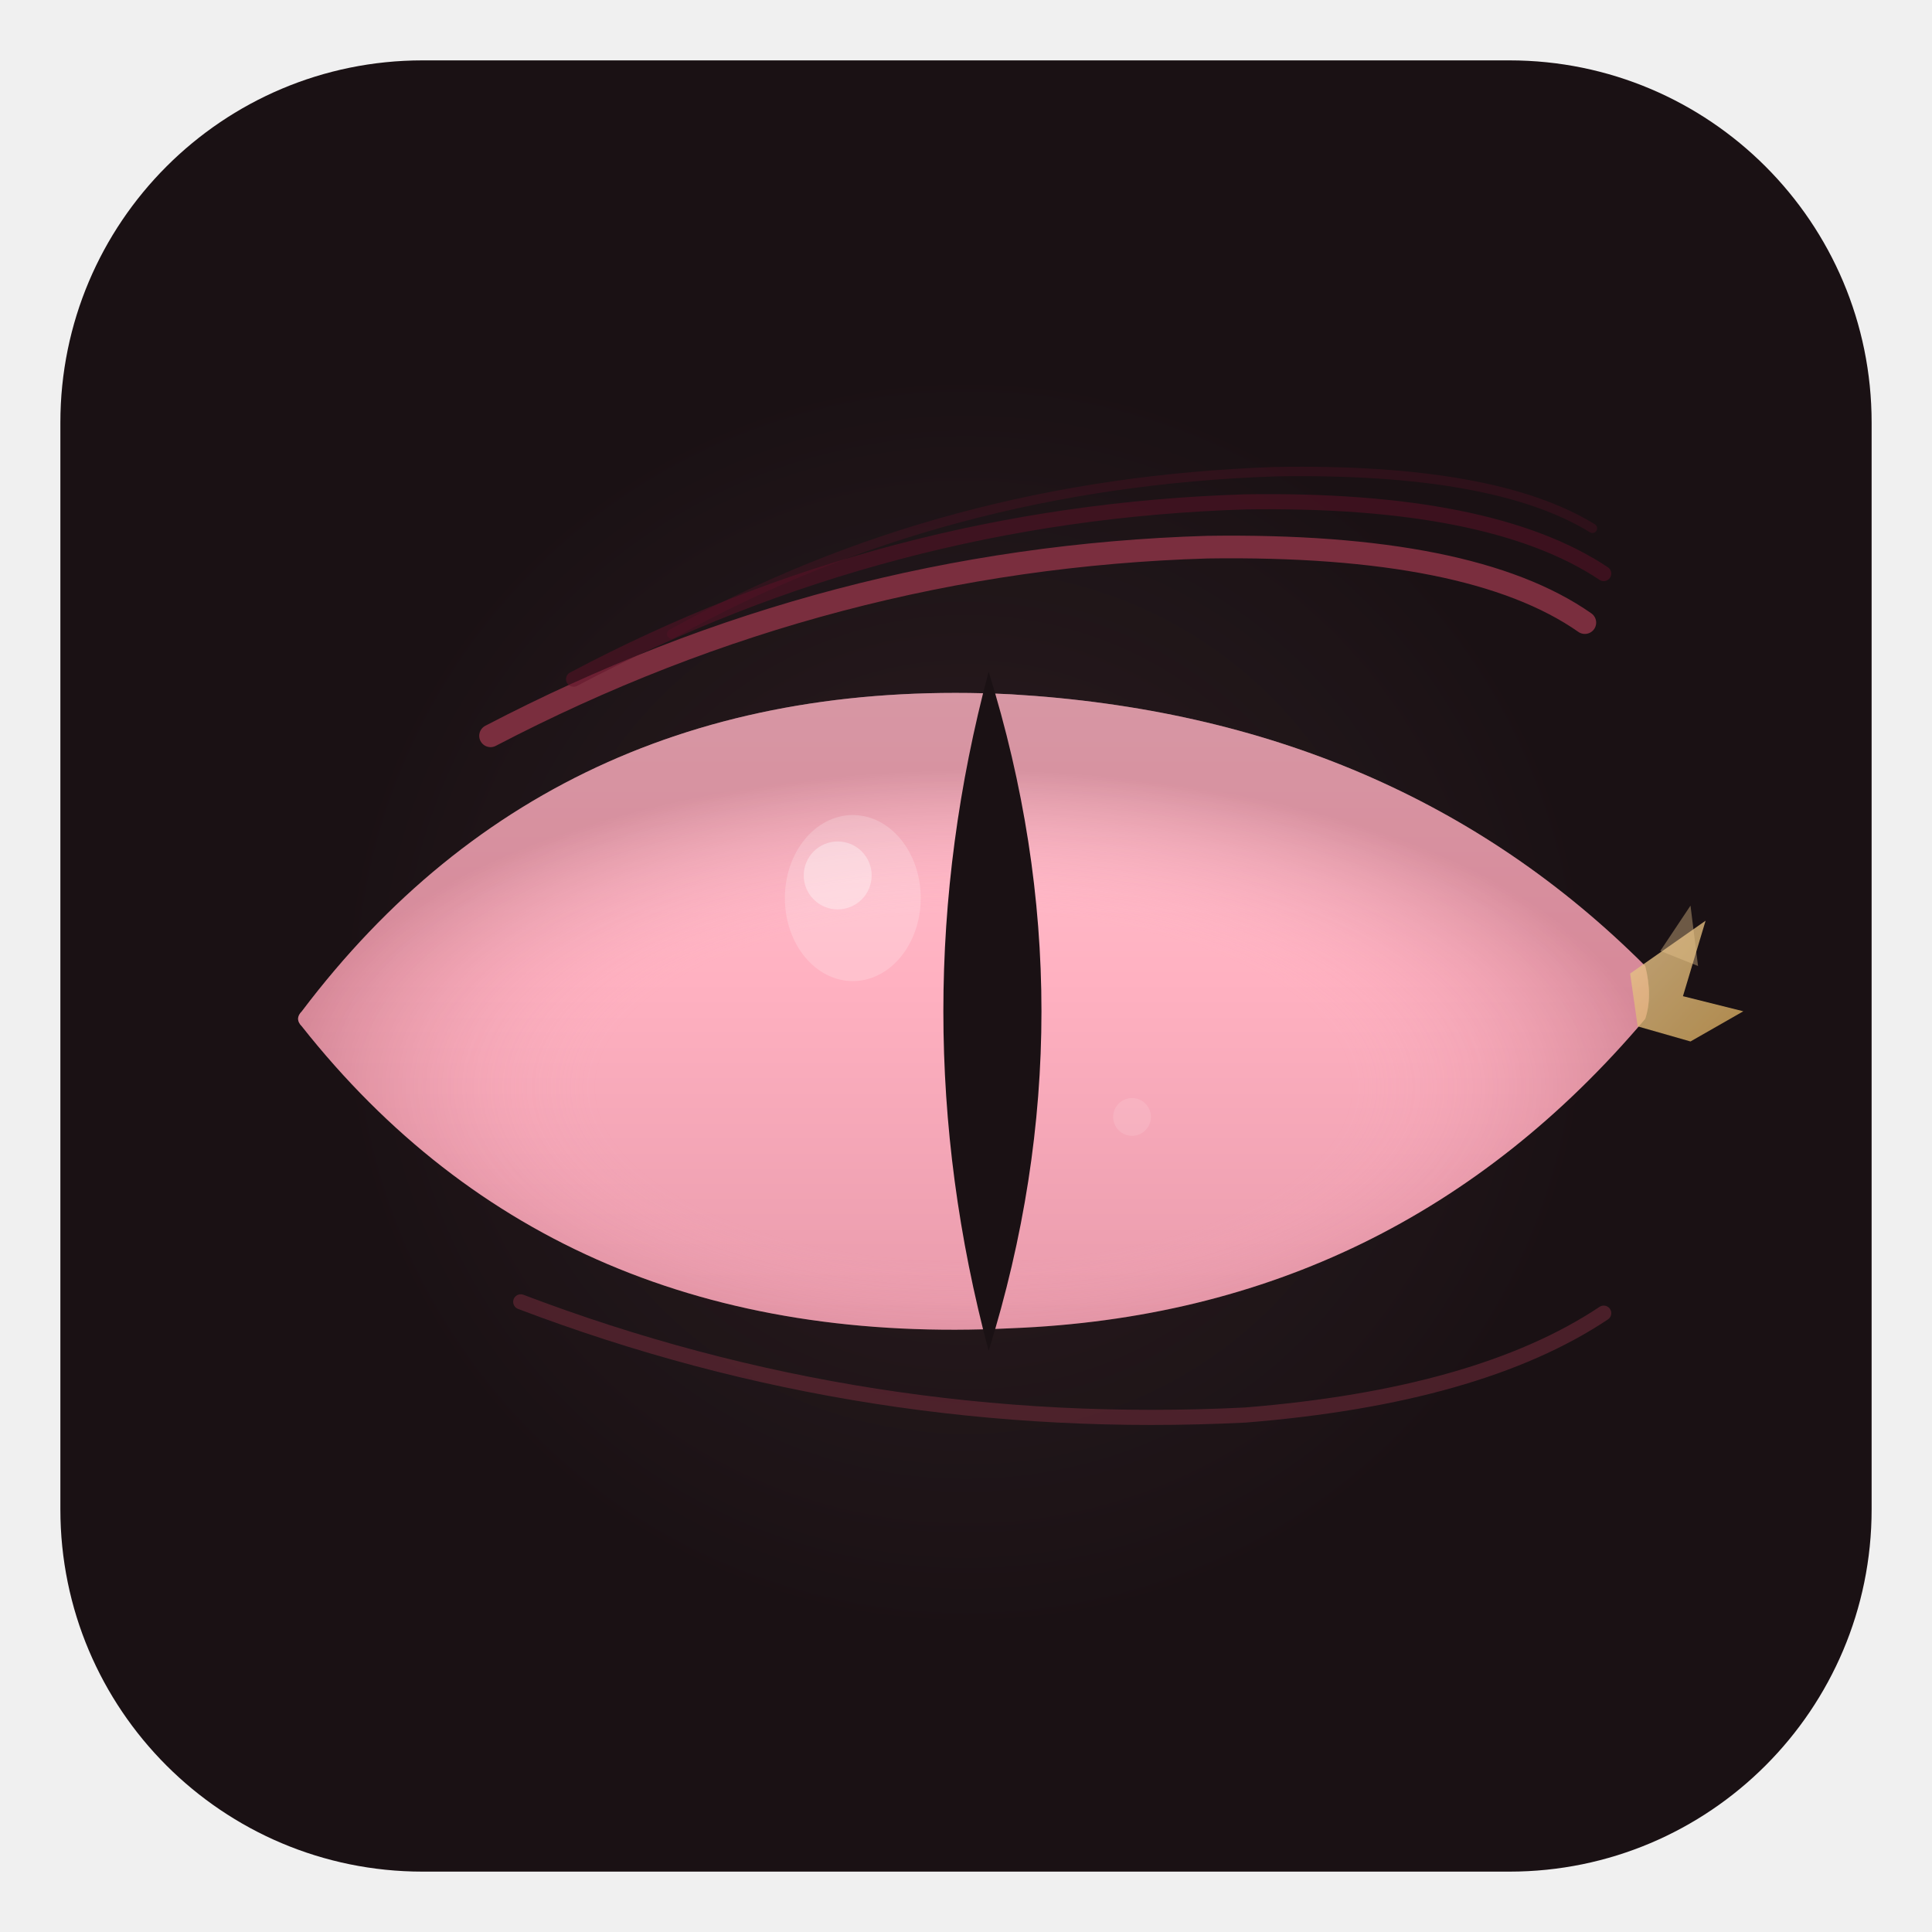
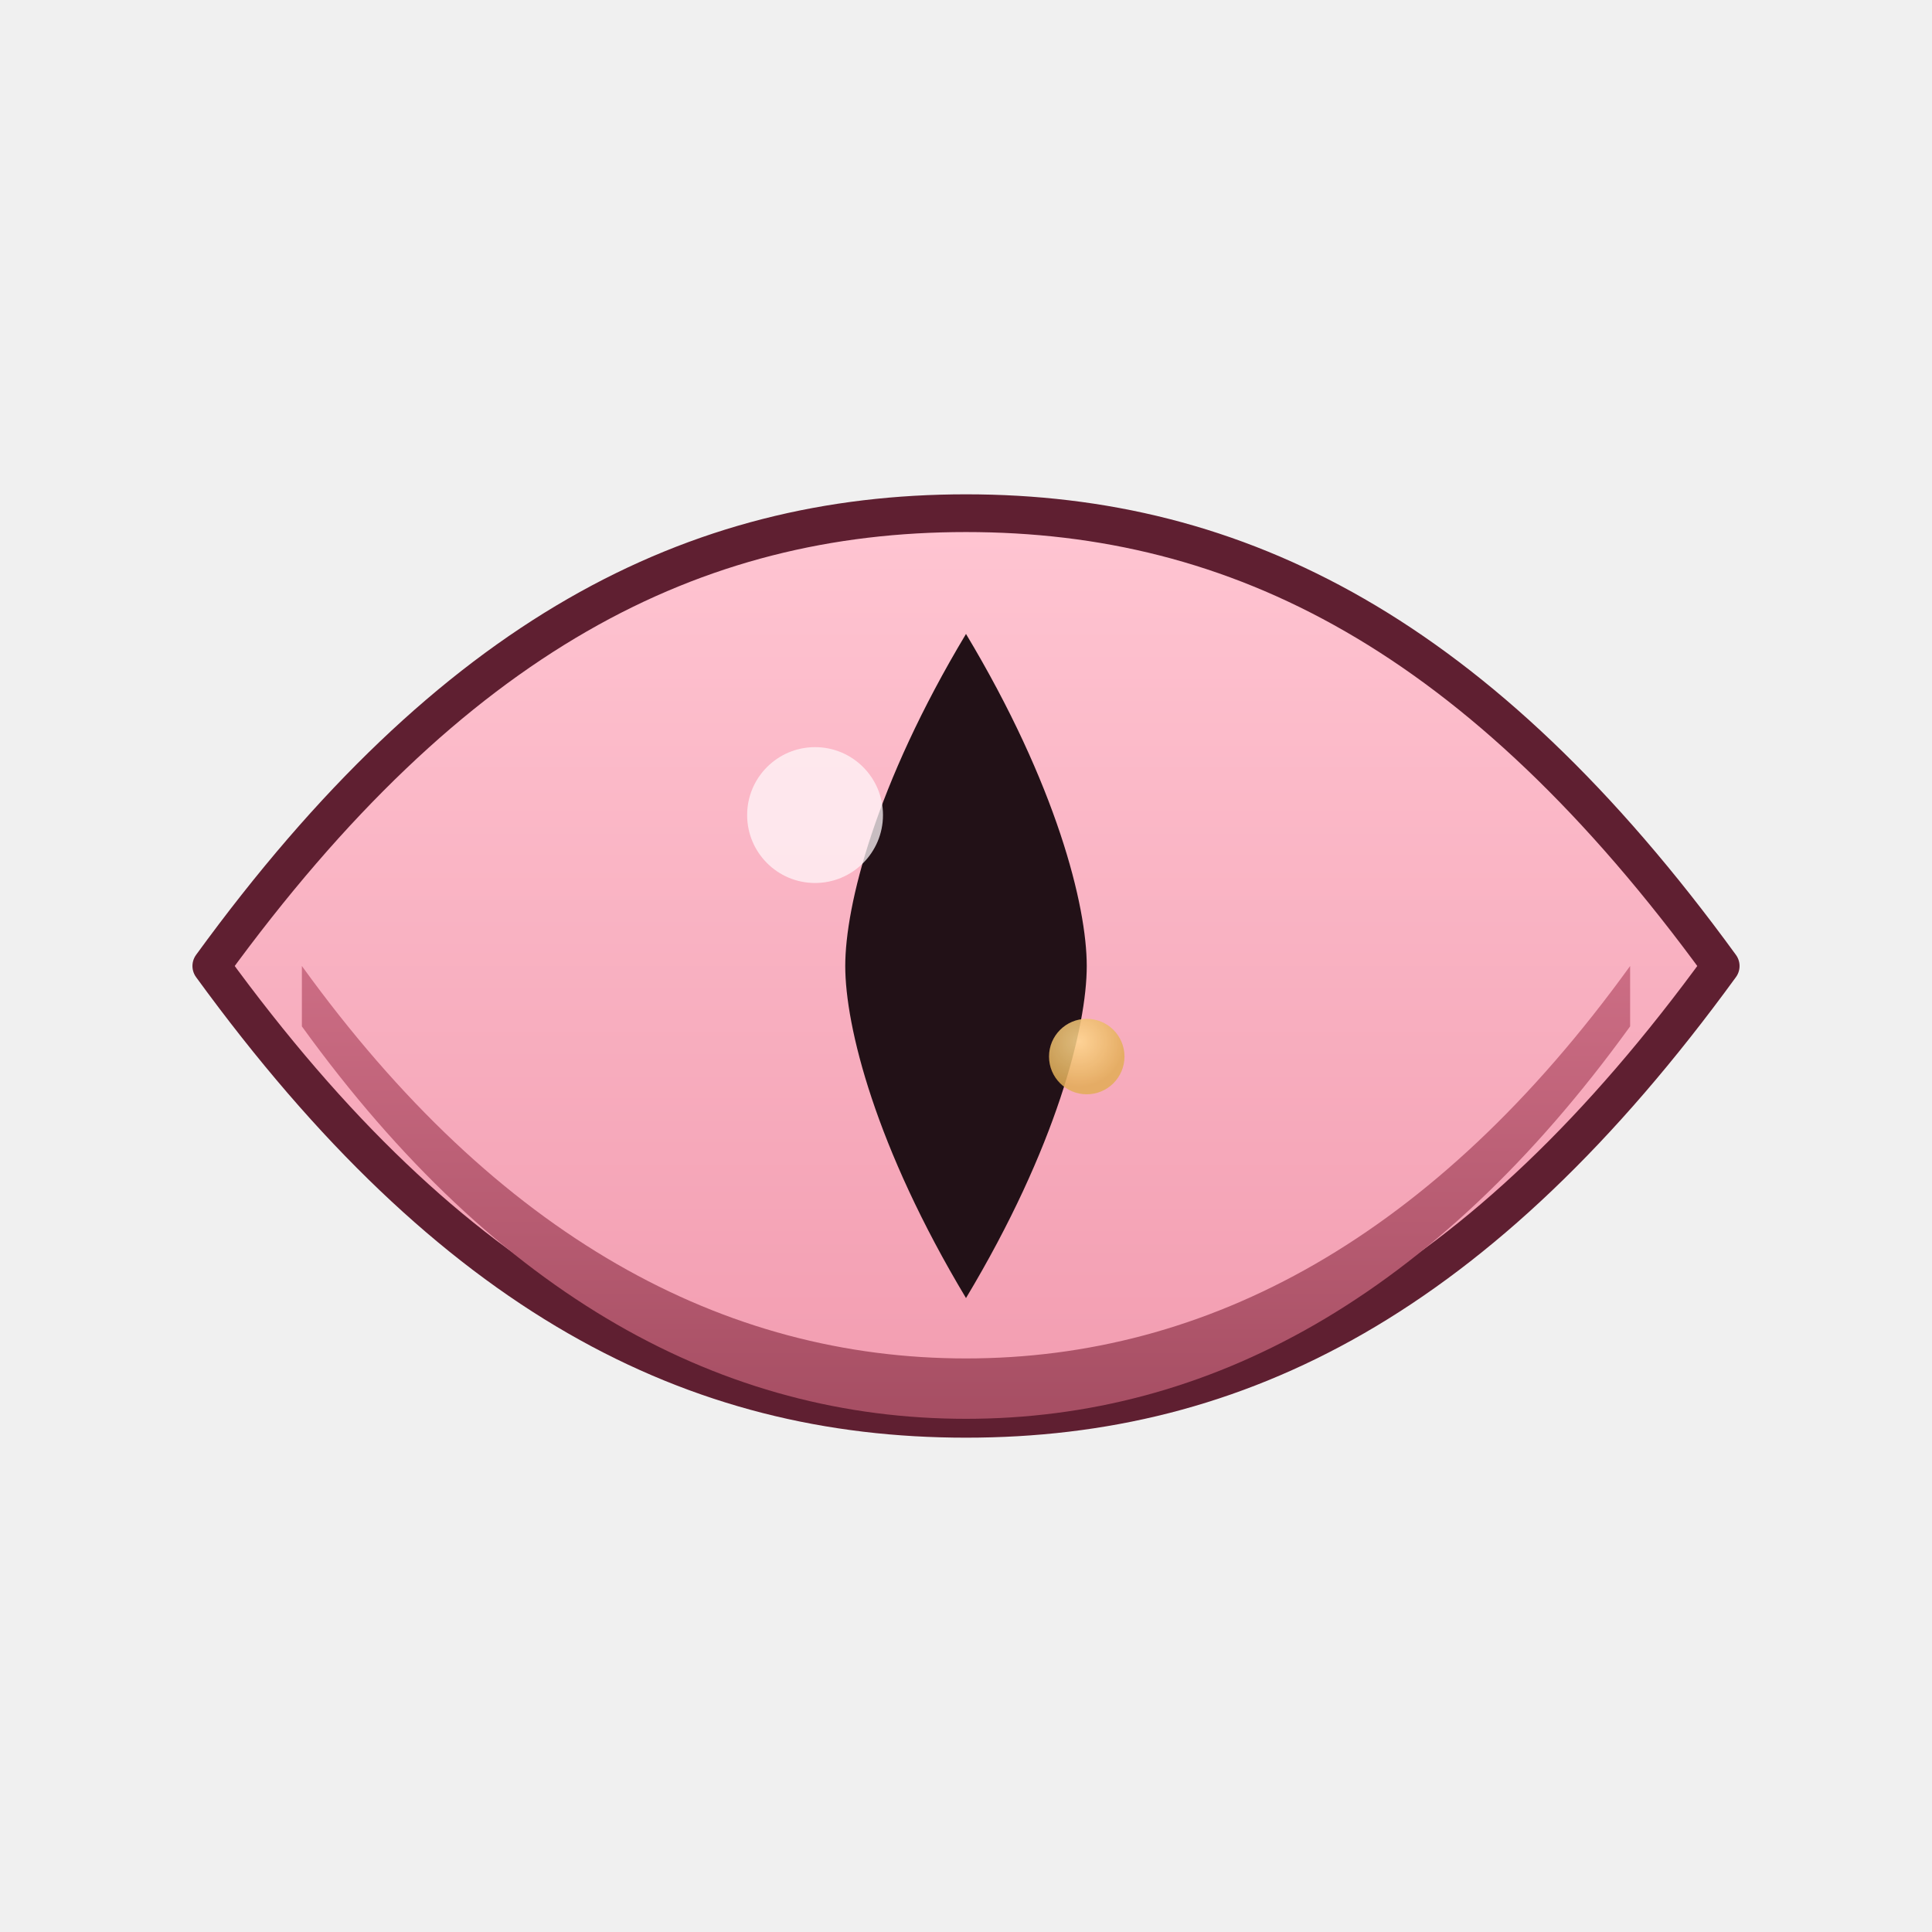
- <svg xmlns="http://www.w3.org/2000/svg" viewBox="0 0 512 512">
+ <svg xmlns="http://www.w3.org/2000/svg" viewBox="0 0 128 128">
  <defs>
    <linearGradient id="iris" x1="0" y1="0" x2="0" y2="1">
-       <stop offset="0%" stop-color="#FFC4D0" />
-       <stop offset="45%" stop-color="#FFB1C1" />
-       <stop offset="100%" stop-color="#E89AAB" />
+       <stop offset="0%" stop-color="#FFC5D2" />
+       <stop offset="100%" stop-color="#F29CB0" />
    </linearGradient>
-     <linearGradient id="spark" x1="0" y1="0" x2="1" y2="1">
-       <stop offset="0%" stop-color="#E8C68F" />
-       <stop offset="100%" stop-color="#D4A85A" />
+     <linearGradient id="shelf" x1="0" y1="0" x2="0" y2="1">
+       <stop offset="0%" stop-color="#CC6D84" />
+       <stop offset="100%" stop-color="#A64E63" />
    </linearGradient>
-     <radialGradient id="eye-depth" cx="0.5" cy="0.62" r="0.5">
-       <stop offset="55%" stop-color="#FFB1C1" stop-opacity="0" />
-       <stop offset="100%" stop-color="#7A2E3E" stop-opacity="0.3" />
-     </radialGradient>
-     <radialGradient id="glow" cx="0.5" cy="0.52" r="0.35">
-       <stop offset="0%" stop-color="#FFB1C1" stop-opacity="0.08" />
-       <stop offset="100%" stop-color="#FFB1C1" stop-opacity="0" />
+     <radialGradient id="glint" cx="0.4" cy="0.3" r="0.6">
+       <stop offset="0%" stop-color="#FFD88F" />
+       <stop offset="100%" stop-color="#E2AD56" />
    </radialGradient>
  </defs>
-   <rect x="16" y="16" width="480" height="480" rx="96" fill="#1A1114" />
-   <rect x="16" y="16" width="480" height="480" rx="96" fill="url(#glow)" />
-   <path d="M 130,195  Q 220,148  320,145  Q 390,144  420,165" fill="none" stroke="#7A2E3E" stroke-width="6" stroke-linecap="round" />
-   <path d="M 152,180  Q 235,136  330,133  Q 395,132  425,152" fill="none" stroke="#5E1127" stroke-width="4" stroke-linecap="round" opacity="0.5" />
-   <path d="M 178,168  Q 250,128  338,125  Q 396,124  422,140" fill="none" stroke="#5E1127" stroke-width="2.5" stroke-linecap="round" opacity="0.3" />
-   <path d="     M 80,268     Q 148,178  268,184     Q 370,190  436,256     Q 438,264  436,270     Q 370,348  268,352     Q 148,358  80,272     Q 78,270  80,268     Z   " fill="url(#iris)" />
-   <path d="     M 80,268     Q 148,178  268,184     Q 370,190  436,256     Q 438,264  436,270     Q 370,348  268,352     Q 148,358  80,272     Q 78,270  80,268     Z   " fill="url(#eye-depth)" />
-   <path d="     M 262,178     Q 290,268  262,358     Q 238,268  262,178     Z   " fill="#1A1114" />
-   <ellipse cx="226" cy="238" rx="18" ry="22" fill="white" opacity="0.2" />
-   <circle cx="222" cy="232" r="9" fill="white" opacity="0.35" />
-   <circle cx="300" cy="296" r="5" fill="white" opacity="0.12" />
-   <path d="M 138,345  Q 230,380  330,375  Q 392,370  425,348" fill="none" stroke="#7A2E3E" stroke-width="4" stroke-linecap="round" opacity="0.5" />
-   <path d="     M 432,258     L 452,244     L 446,264     L 462,268     L 448,276     L 434,272     Z   " fill="url(#spark)" opacity="0.8" />
-   <path d="     M 440,252     L 448,240     L 450,256     Z   " fill="#E8C68F" opacity="0.4" />
+   <path d="M14 64 C30 42, 46 34, 64 34 C82 34, 98 42, 114 64 C98 86, 82 94, 64 94 C46 94, 30 86, 14 64Z" fill="url(#iris)" stroke="#5F1F31" stroke-width="2.5" stroke-linejoin="round" />
+   <path d="M20 64 C33 82, 48 90, 64 90 C80 90, 95 82, 108 64        L108 68 C95 86, 80 94, 64 94 C48 94, 33 86, 20 68Z" fill="url(#shelf)" />
+   <path d="M64 42 C70 52, 72 60, 72 64 C72 68, 70 76, 64 86        C58 76, 56 68, 56 64 C56 60, 58 52, 64 42Z" fill="#221117" />
+   <circle cx="54" cy="54" r="4.5" fill="#FFF7FA" opacity="0.75" />
+   <circle cx="72" cy="70" r="2.5" fill="url(#glint)" opacity="0.85" />
</svg>
